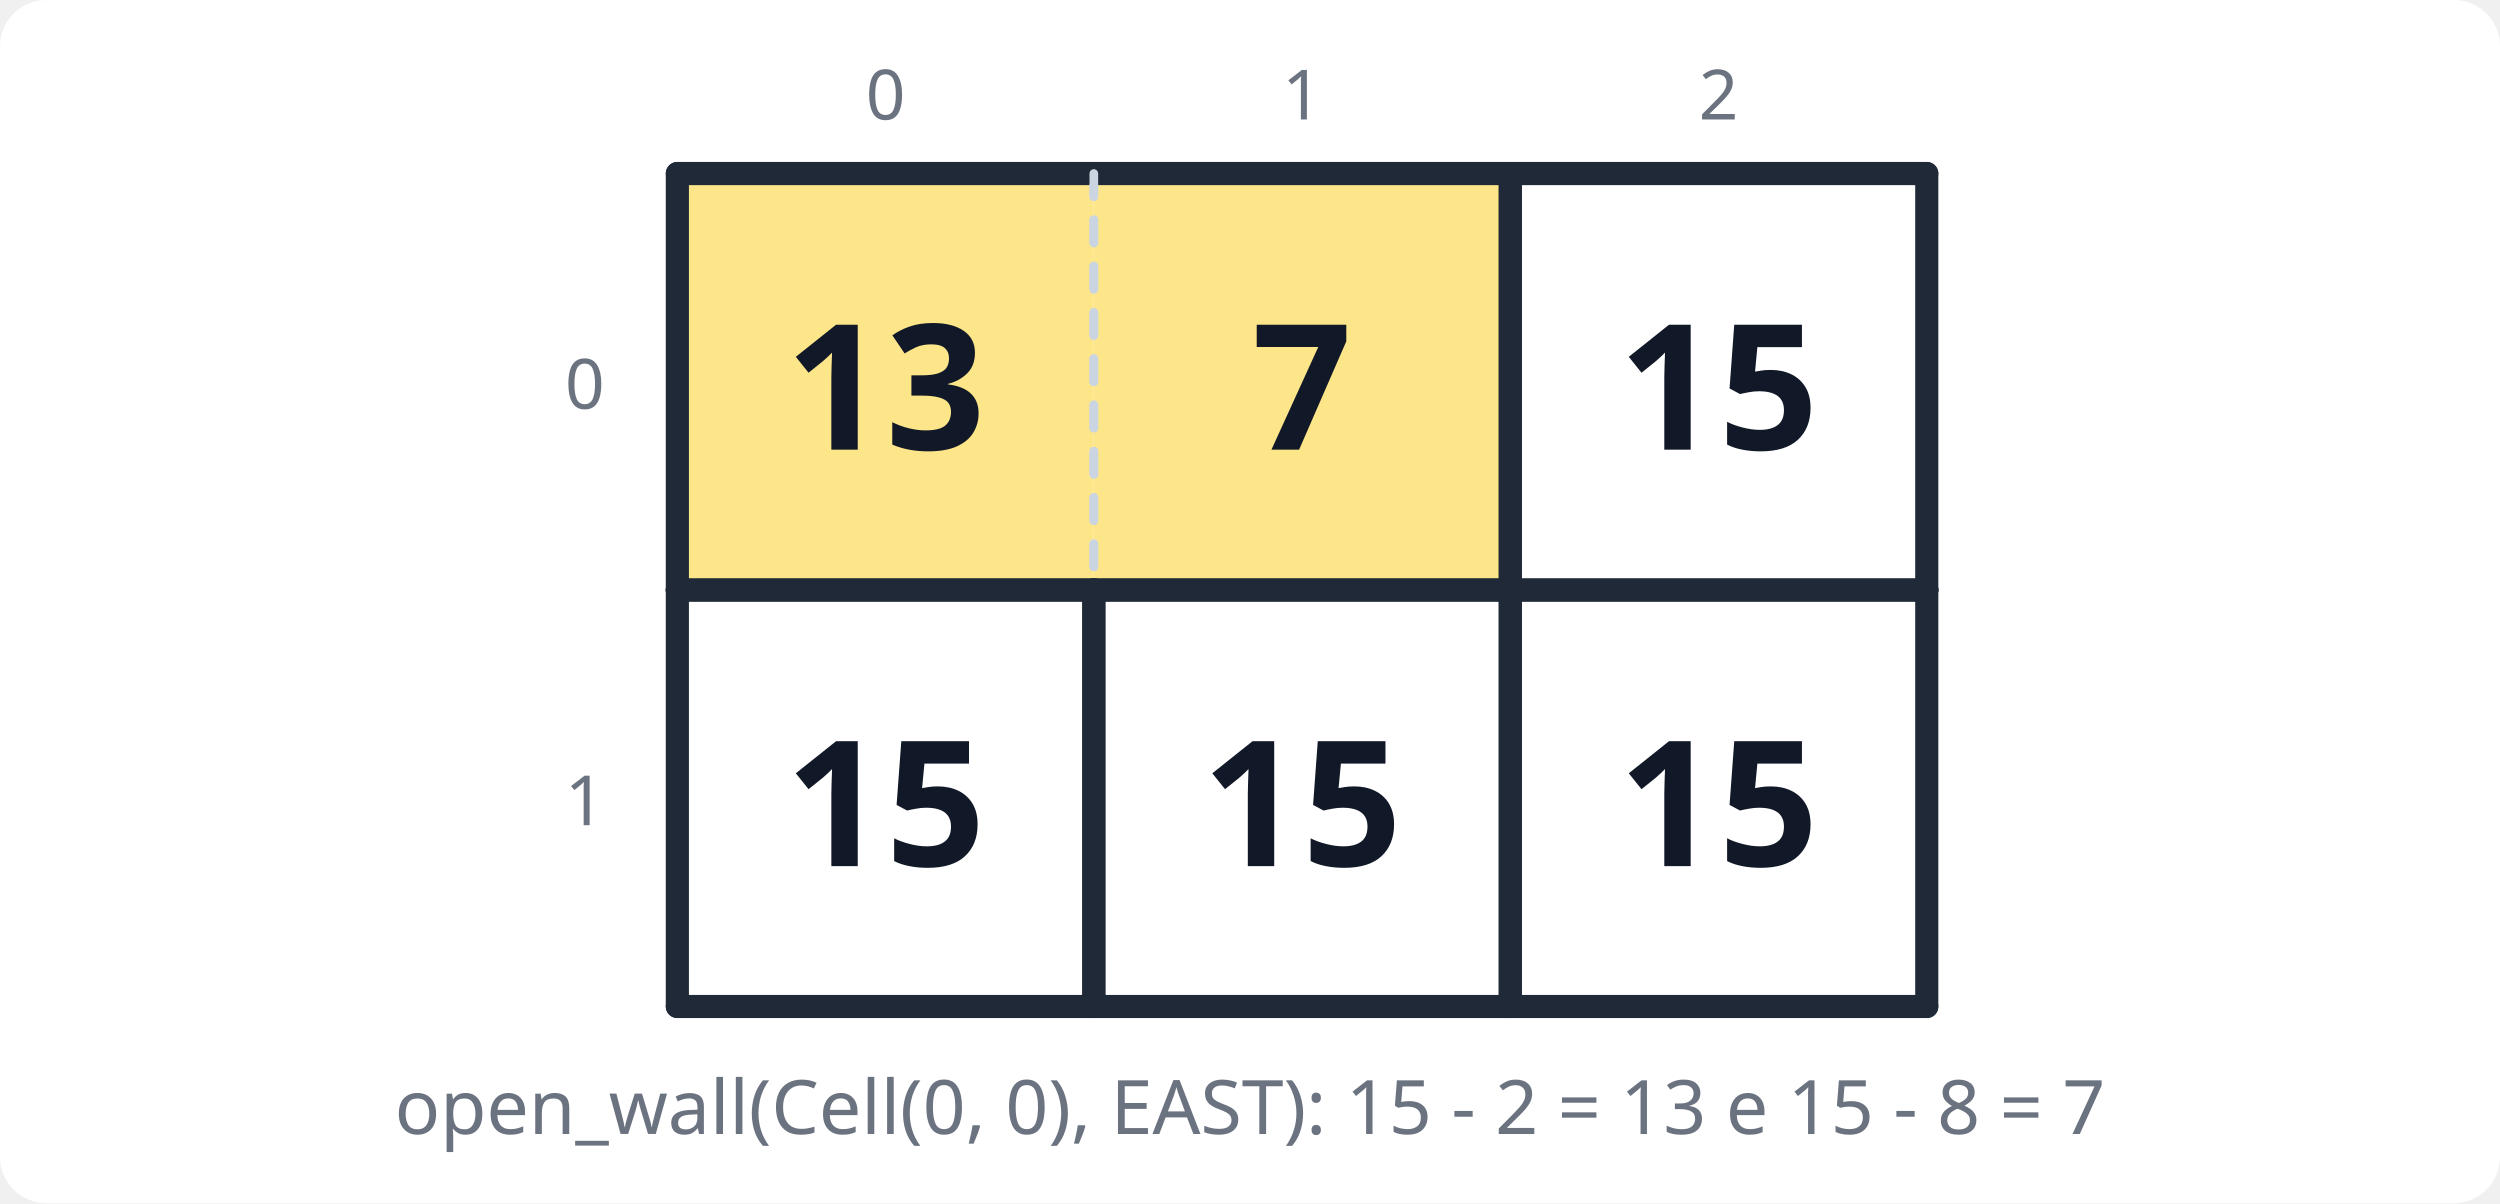
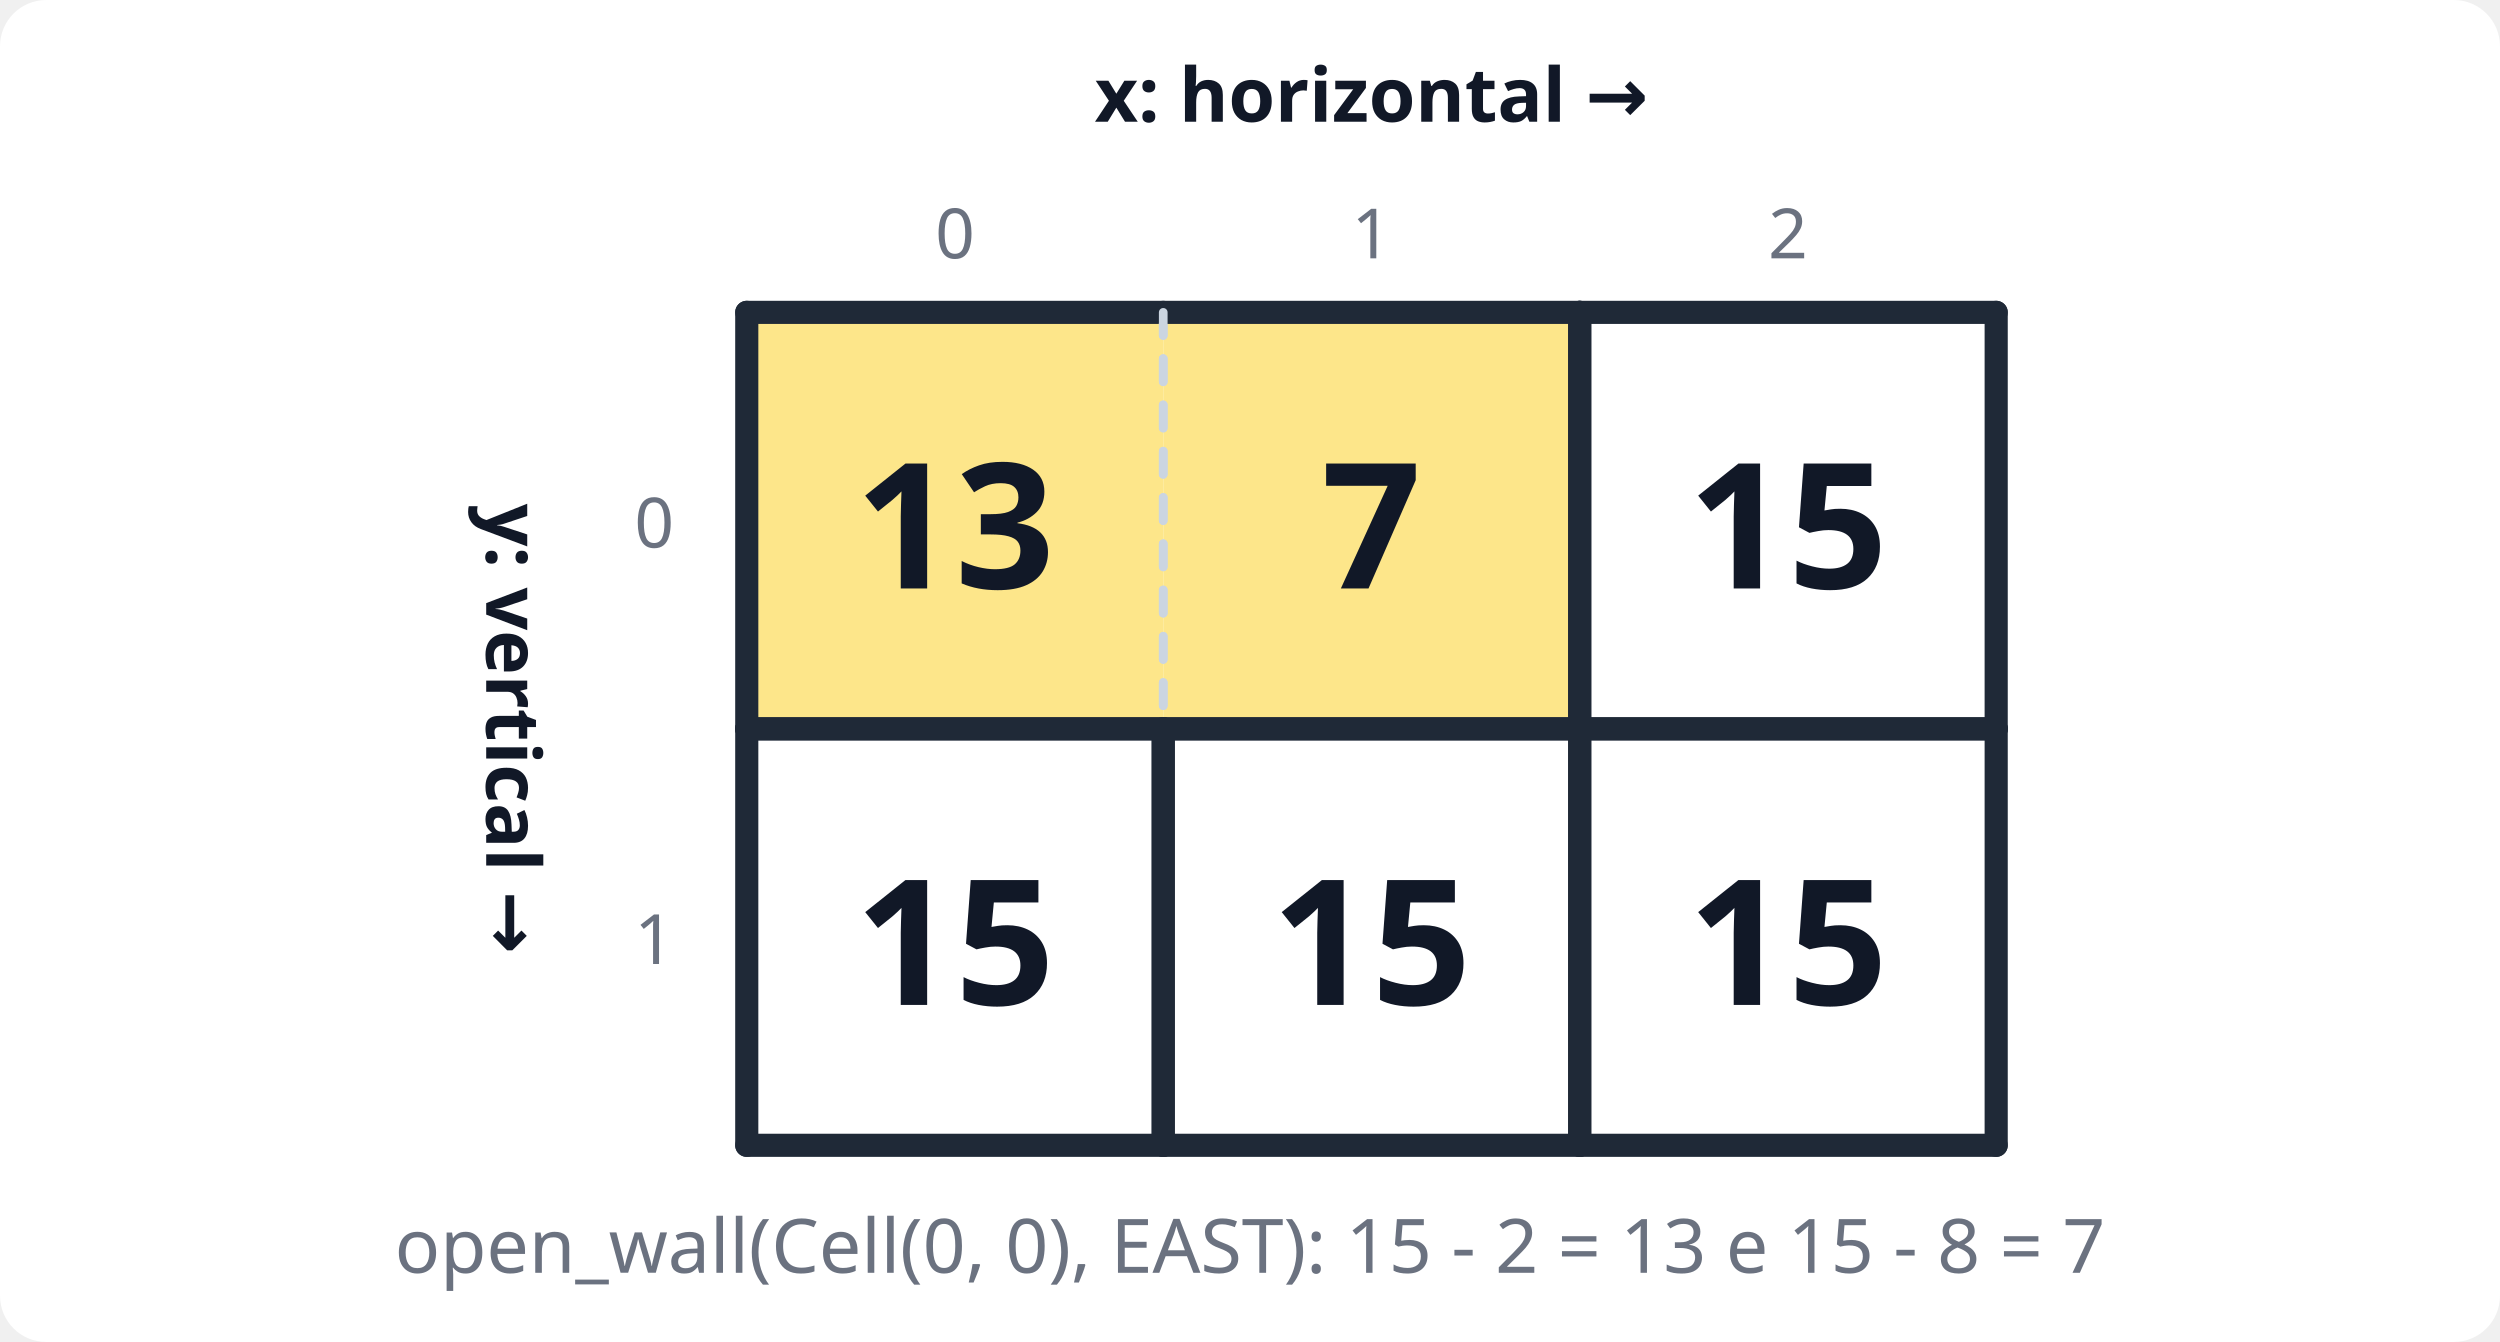
- <svg xmlns="http://www.w3.org/2000/svg" width="432.2" height="208" viewBox="0 0 432.2 208">
-   <rect width="432.2" height="208" fill="#ffffff" rx="8" />
-   <rect x="117.1" y="30" width="72" height="72" fill="#fde68a" />
-   <rect x="189.1" y="30" width="72" height="72" fill="#fde68a" />
-   <line x1="117.1" y1="30" x2="189.1" y2="30" stroke="#1f2937" stroke-width="4" stroke-linecap="round" />
-   <line x1="189.1" y1="30" x2="189.1" y2="102" stroke="#cbd5e1" stroke-width="1.5" stroke-linecap="round" stroke-dasharray="4 4" />
-   <line x1="117.1" y1="102" x2="189.1" y2="102" stroke="#1f2937" stroke-width="4" stroke-linecap="round" />
-   <line x1="117.1" y1="30" x2="117.1" y2="102" stroke="#1f2937" stroke-width="4" stroke-linecap="round" />
-   <line x1="189.1" y1="30" x2="261.1" y2="30" stroke="#1f2937" stroke-width="4" stroke-linecap="round" />
-   <line x1="261.1" y1="30" x2="261.1" y2="102" stroke="#1f2937" stroke-width="4" stroke-linecap="round" />
-   <line x1="189.1" y1="102" x2="261.1" y2="102" stroke="#1f2937" stroke-width="4" stroke-linecap="round" />
-   <line x1="189.1" y1="30" x2="189.1" y2="102" stroke="#cbd5e1" stroke-width="1.5" stroke-linecap="round" stroke-dasharray="4 4" />
-   <line x1="261.1" y1="30" x2="333.1" y2="30" stroke="#1f2937" stroke-width="4" stroke-linecap="round" />
-   <line x1="333.1" y1="30" x2="333.1" y2="102" stroke="#1f2937" stroke-width="4" stroke-linecap="round" />
-   <line x1="261.1" y1="102" x2="333.1" y2="102" stroke="#1f2937" stroke-width="4" stroke-linecap="round" />
-   <line x1="261.1" y1="30" x2="261.1" y2="102" stroke="#1f2937" stroke-width="4" stroke-linecap="round" />
-   <line x1="117.1" y1="102" x2="189.1" y2="102" stroke="#1f2937" stroke-width="4" stroke-linecap="round" />
-   <line x1="189.1" y1="102" x2="189.1" y2="174" stroke="#1f2937" stroke-width="4" stroke-linecap="round" />
-   <line x1="117.1" y1="174" x2="189.1" y2="174" stroke="#1f2937" stroke-width="4" stroke-linecap="round" />
-   <line x1="117.1" y1="102" x2="117.1" y2="174" stroke="#1f2937" stroke-width="4" stroke-linecap="round" />
-   <line x1="189.1" y1="102" x2="261.1" y2="102" stroke="#1f2937" stroke-width="4" stroke-linecap="round" />
-   <line x1="261.1" y1="102" x2="261.1" y2="174" stroke="#1f2937" stroke-width="4" stroke-linecap="round" />
-   <line x1="189.1" y1="174" x2="261.1" y2="174" stroke="#1f2937" stroke-width="4" stroke-linecap="round" />
-   <line x1="189.1" y1="102" x2="189.1" y2="174" stroke="#1f2937" stroke-width="4" stroke-linecap="round" />
-   <line x1="261.1" y1="102" x2="333.1" y2="102" stroke="#1f2937" stroke-width="4" stroke-linecap="round" />
-   <line x1="333.1" y1="102" x2="333.1" y2="174" stroke="#1f2937" stroke-width="4" stroke-linecap="round" />
-   <line x1="261.1" y1="174" x2="333.1" y2="174" stroke="#1f2937" stroke-width="4" stroke-linecap="round" />
-   <line x1="261.1" y1="102" x2="261.1" y2="174" stroke="#1f2937" stroke-width="4" stroke-linecap="round" />
-   <text x="153.1" y="66" font-family="ui-sans-serif, system-ui, sans-serif" font-size="30.24" font-weight="bold" fill="#111827" text-anchor="middle" dominant-baseline="central">13</text>
-   <text x="225.1" y="66" font-family="ui-sans-serif, system-ui, sans-serif" font-size="30.24" font-weight="bold" fill="#111827" text-anchor="middle" dominant-baseline="central">7</text>
-   <text x="297.1" y="66" font-family="ui-sans-serif, system-ui, sans-serif" font-size="30.24" font-weight="bold" fill="#111827" text-anchor="middle" dominant-baseline="central">15</text>
-   <text x="153.1" y="138" font-family="ui-sans-serif, system-ui, sans-serif" font-size="30.24" font-weight="bold" fill="#111827" text-anchor="middle" dominant-baseline="central">15</text>
-   <text x="225.1" y="138" font-family="ui-sans-serif, system-ui, sans-serif" font-size="30.24" font-weight="bold" fill="#111827" text-anchor="middle" dominant-baseline="central">15</text>
-   <text x="297.1" y="138" font-family="ui-sans-serif, system-ui, sans-serif" font-size="30.24" font-weight="bold" fill="#111827" text-anchor="middle" dominant-baseline="central">15</text>
-   <text x="153.1" y="16" font-family="ui-sans-serif, system-ui, sans-serif" font-size="12" font-weight="normal" fill="#6b7280" text-anchor="middle" dominant-baseline="central">0</text>
-   <text x="225.1" y="16" font-family="ui-sans-serif, system-ui, sans-serif" font-size="12" font-weight="normal" fill="#6b7280" text-anchor="middle" dominant-baseline="central">1</text>
-   <text x="297.1" y="16" font-family="ui-sans-serif, system-ui, sans-serif" font-size="12" font-weight="normal" fill="#6b7280" text-anchor="middle" dominant-baseline="central">2</text>
-   <text x="101.1" y="66" font-family="ui-sans-serif, system-ui, sans-serif" font-size="12" font-weight="normal" fill="#6b7280" text-anchor="middle" dominant-baseline="central">0</text>
-   <text x="101.1" y="138" font-family="ui-sans-serif, system-ui, sans-serif" font-size="12" font-weight="normal" fill="#6b7280" text-anchor="middle" dominant-baseline="central">1</text>
-   <text x="216.1" y="191" font-family="ui-sans-serif, system-ui, sans-serif" font-size="13" font-weight="normal" fill="#6b7280" text-anchor="middle" dominant-baseline="central">open_wall(Cell(0, 0), EAST): 15 - 2 = 13 e 15 - 8 = 7</text>
+ <svg xmlns="http://www.w3.org/2000/svg" width="432.2" height="232" viewBox="0 0 432.2 232">
+   <rect width="432.2" height="232" fill="#ffffff" rx="8" />
+   <rect x="129.1" y="54" width="72" height="72" fill="#fde68a" />
+   <rect x="201.1" y="54" width="72" height="72" fill="#fde68a" />
+   <line x1="129.1" y1="54" x2="201.1" y2="54" stroke="#1f2937" stroke-width="4" stroke-linecap="round" />
+   <line x1="201.1" y1="54" x2="201.1" y2="126" stroke="#cbd5e1" stroke-width="1.5" stroke-linecap="round" stroke-dasharray="4 4" />
+   <line x1="129.1" y1="126" x2="201.1" y2="126" stroke="#1f2937" stroke-width="4" stroke-linecap="round" />
+   <line x1="129.1" y1="54" x2="129.1" y2="126" stroke="#1f2937" stroke-width="4" stroke-linecap="round" />
+   <line x1="201.1" y1="54" x2="273.1" y2="54" stroke="#1f2937" stroke-width="4" stroke-linecap="round" />
+   <line x1="273.1" y1="54" x2="273.1" y2="126" stroke="#1f2937" stroke-width="4" stroke-linecap="round" />
+   <line x1="201.1" y1="126" x2="273.1" y2="126" stroke="#1f2937" stroke-width="4" stroke-linecap="round" />
+   <line x1="201.1" y1="54" x2="201.1" y2="126" stroke="#cbd5e1" stroke-width="1.5" stroke-linecap="round" stroke-dasharray="4 4" />
+   <line x1="273.1" y1="54" x2="345.1" y2="54" stroke="#1f2937" stroke-width="4" stroke-linecap="round" />
+   <line x1="345.1" y1="54" x2="345.1" y2="126" stroke="#1f2937" stroke-width="4" stroke-linecap="round" />
+   <line x1="273.1" y1="126" x2="345.1" y2="126" stroke="#1f2937" stroke-width="4" stroke-linecap="round" />
+   <line x1="273.1" y1="54" x2="273.1" y2="126" stroke="#1f2937" stroke-width="4" stroke-linecap="round" />
+   <line x1="129.1" y1="126" x2="201.1" y2="126" stroke="#1f2937" stroke-width="4" stroke-linecap="round" />
+   <line x1="201.1" y1="126" x2="201.1" y2="198" stroke="#1f2937" stroke-width="4" stroke-linecap="round" />
+   <line x1="129.1" y1="198" x2="201.1" y2="198" stroke="#1f2937" stroke-width="4" stroke-linecap="round" />
+   <line x1="129.1" y1="126" x2="129.1" y2="198" stroke="#1f2937" stroke-width="4" stroke-linecap="round" />
+   <line x1="201.1" y1="126" x2="273.1" y2="126" stroke="#1f2937" stroke-width="4" stroke-linecap="round" />
+   <line x1="273.1" y1="126" x2="273.1" y2="198" stroke="#1f2937" stroke-width="4" stroke-linecap="round" />
+   <line x1="201.1" y1="198" x2="273.1" y2="198" stroke="#1f2937" stroke-width="4" stroke-linecap="round" />
+   <line x1="201.1" y1="126" x2="201.1" y2="198" stroke="#1f2937" stroke-width="4" stroke-linecap="round" />
+   <line x1="273.1" y1="126" x2="345.1" y2="126" stroke="#1f2937" stroke-width="4" stroke-linecap="round" />
+   <line x1="345.1" y1="126" x2="345.1" y2="198" stroke="#1f2937" stroke-width="4" stroke-linecap="round" />
+   <line x1="273.1" y1="198" x2="345.1" y2="198" stroke="#1f2937" stroke-width="4" stroke-linecap="round" />
+   <line x1="273.1" y1="126" x2="273.1" y2="198" stroke="#1f2937" stroke-width="4" stroke-linecap="round" />
+   <text x="165.1" y="90" font-family="ui-sans-serif, system-ui, sans-serif" font-size="30.24" font-weight="bold" fill="#111827" text-anchor="middle" dominant-baseline="central">13</text>
+   <text x="237.1" y="90" font-family="ui-sans-serif, system-ui, sans-serif" font-size="30.24" font-weight="bold" fill="#111827" text-anchor="middle" dominant-baseline="central">7</text>
+   <text x="309.1" y="90" font-family="ui-sans-serif, system-ui, sans-serif" font-size="30.24" font-weight="bold" fill="#111827" text-anchor="middle" dominant-baseline="central">15</text>
+   <text x="165.1" y="162" font-family="ui-sans-serif, system-ui, sans-serif" font-size="30.24" font-weight="bold" fill="#111827" text-anchor="middle" dominant-baseline="central">15</text>
+   <text x="237.1" y="162" font-family="ui-sans-serif, system-ui, sans-serif" font-size="30.24" font-weight="bold" fill="#111827" text-anchor="middle" dominant-baseline="central">15</text>
+   <text x="309.1" y="162" font-family="ui-sans-serif, system-ui, sans-serif" font-size="30.24" font-weight="bold" fill="#111827" text-anchor="middle" dominant-baseline="central">15</text>
+   <text x="165.1" y="40" font-family="ui-sans-serif, system-ui, sans-serif" font-size="12" font-weight="normal" fill="#6b7280" text-anchor="middle" dominant-baseline="central">0</text>
+   <text x="237.1" y="40" font-family="ui-sans-serif, system-ui, sans-serif" font-size="12" font-weight="normal" fill="#6b7280" text-anchor="middle" dominant-baseline="central">1</text>
+   <text x="309.1" y="40" font-family="ui-sans-serif, system-ui, sans-serif" font-size="12" font-weight="normal" fill="#6b7280" text-anchor="middle" dominant-baseline="central">2</text>
+   <text x="113.1" y="90" font-family="ui-sans-serif, system-ui, sans-serif" font-size="12" font-weight="normal" fill="#6b7280" text-anchor="middle" dominant-baseline="central">0</text>
+   <text x="113.1" y="162" font-family="ui-sans-serif, system-ui, sans-serif" font-size="12" font-weight="normal" fill="#6b7280" text-anchor="middle" dominant-baseline="central">1</text>
+   <text x="237.1" y="16" font-family="ui-sans-serif, system-ui, sans-serif" font-size="13" font-weight="bold" fill="#111827" text-anchor="middle" dominant-baseline="central">x: horizontal →</text>
+   <g transform="rotate(90 89.1 126)">
+     <text x="89.1" y="126" font-family="ui-sans-serif, system-ui, sans-serif" font-size="13" font-weight="bold" fill="#111827" text-anchor="middle" dominant-baseline="central">y: vertical →</text>
+   </g>
+   <text x="216.1" y="215" font-family="ui-sans-serif, system-ui, sans-serif" font-size="13" font-weight="normal" fill="#6b7280" text-anchor="middle" dominant-baseline="central">open_wall(Cell(0, 0), EAST): 15 - 2 = 13 e 15 - 8 = 7</text>
</svg>
